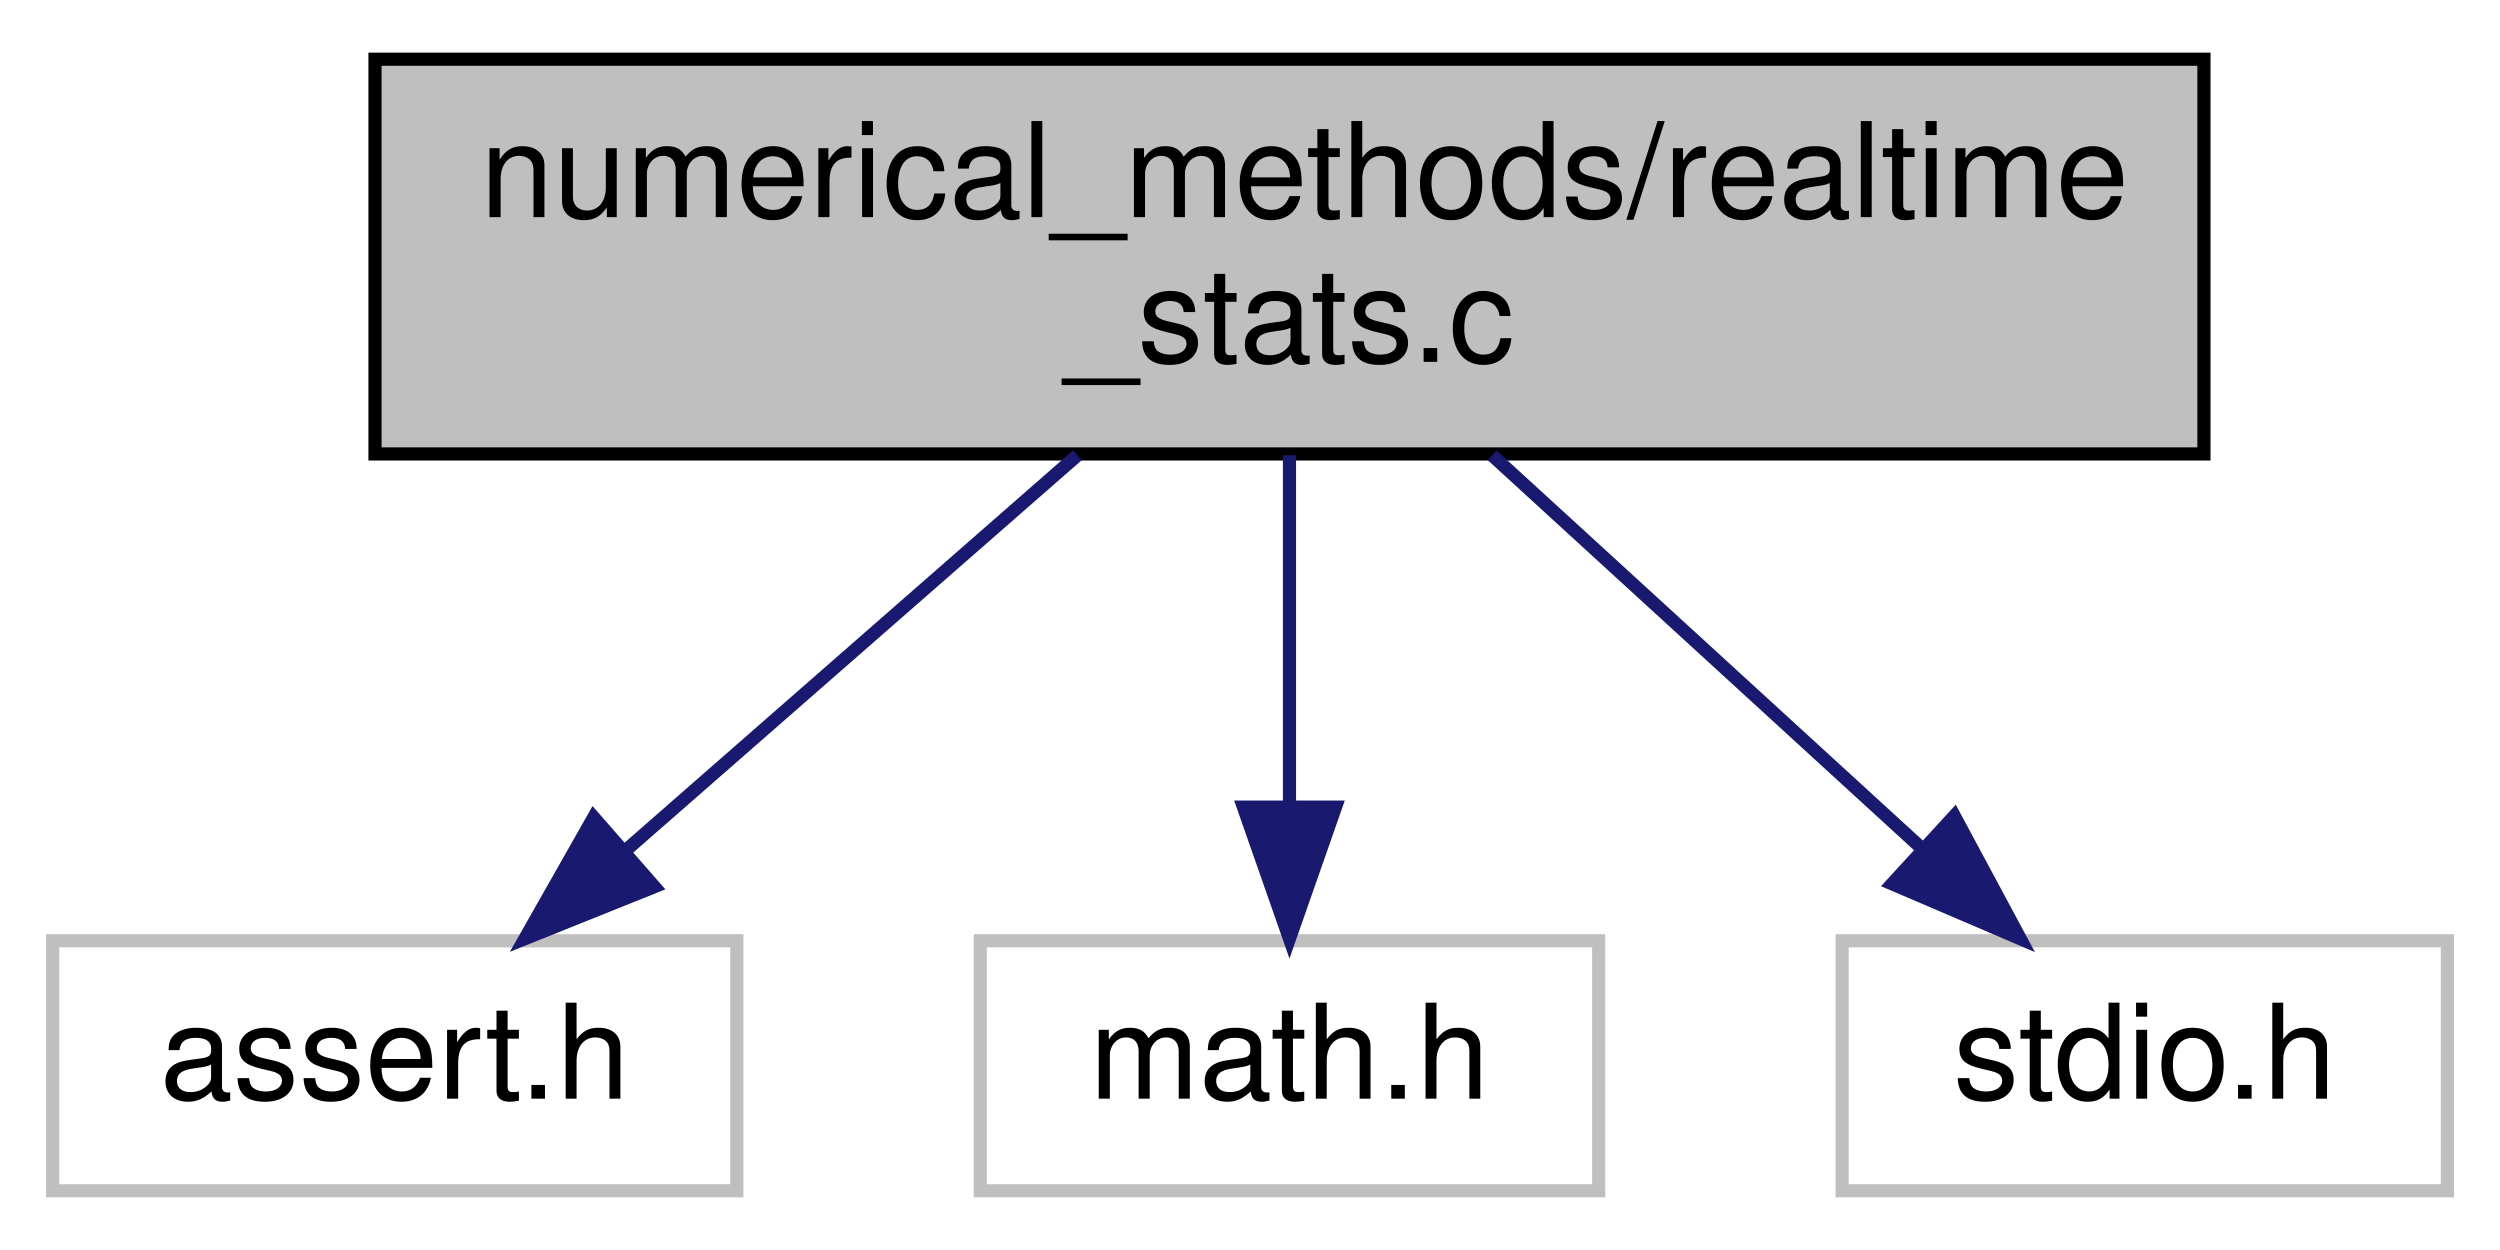
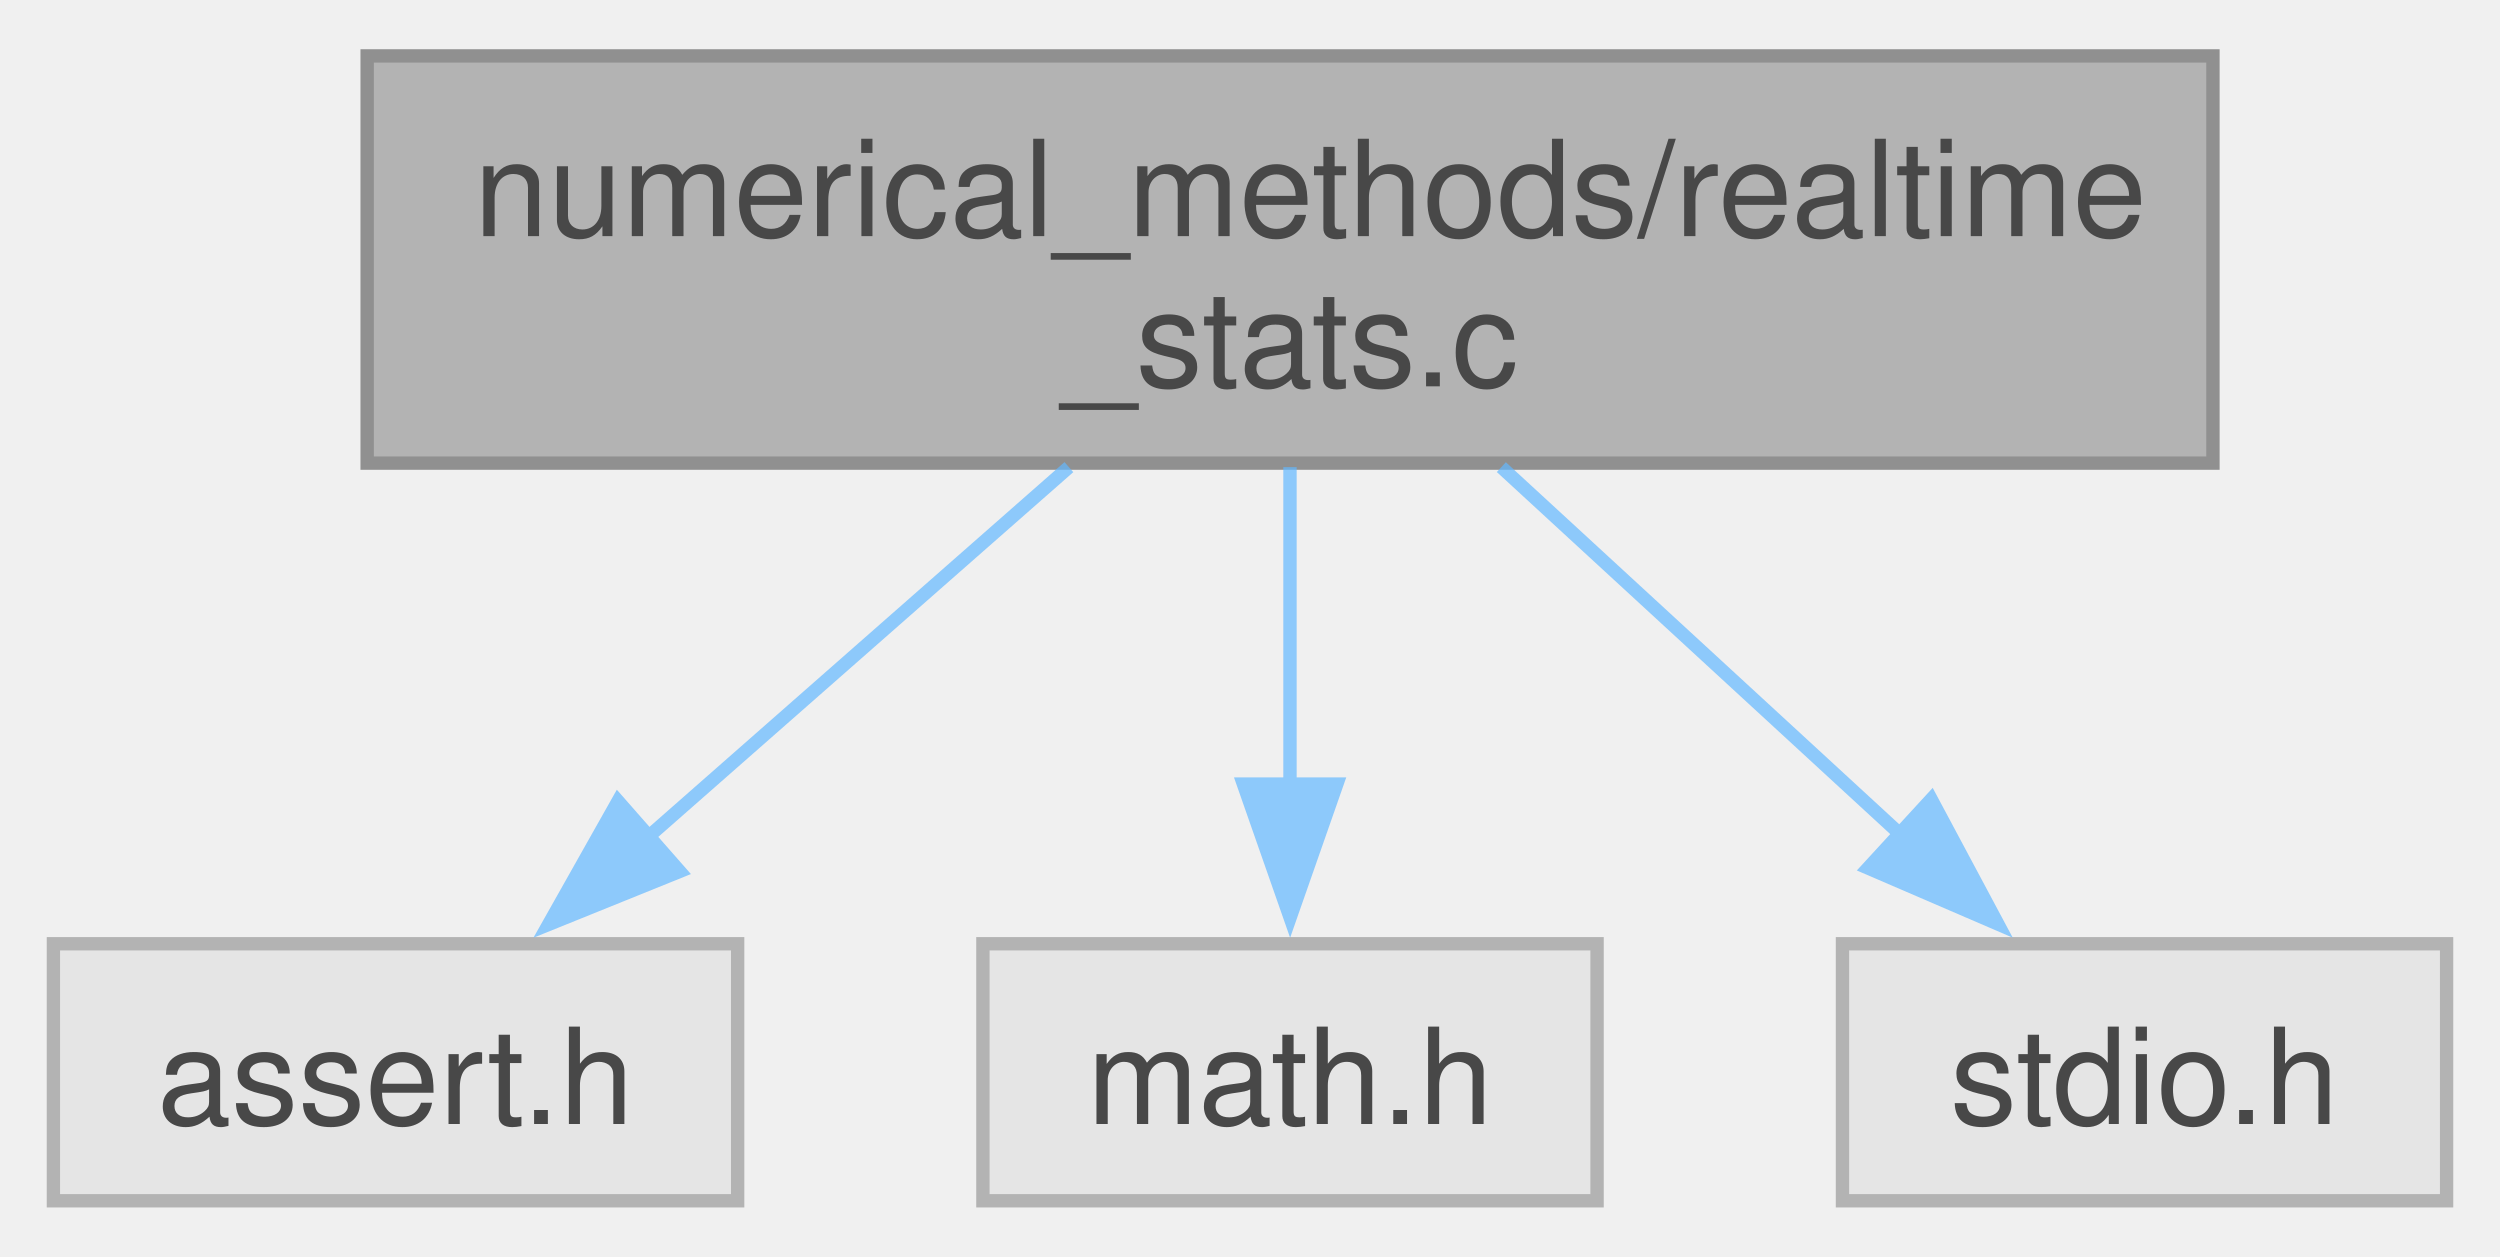
- <svg xmlns="http://www.w3.org/2000/svg" xmlns:xlink="http://www.w3.org/1999/xlink" width="190pt" height="95pt" viewBox="0.00 0.00 190.00 95.00">
-   <g id="graph0" class="graph" transform="scale(1 1) rotate(0) translate(4 91)">
-     <polygon fill="white" stroke="transparent" points="-4,4 -4,-91 186,-91 186,4 -4,4" />
-     <g id="node1" class="node">
-       <g id="a_node1">
-         <a xlink:title="Compute statistics for data entered in rreal-time.">
-           <polygon fill="#bfbfbf" stroke="black" points="24.5,-56.5 24.5,-86.5 163.5,-86.5 163.5,-56.5 24.5,-56.5" />
-           <text text-anchor="start" x="32.5" y="-74.5" font-family="Helvetica,sans-Serif" font-size="10.00">numerical_methods/realtime</text>
-           <text text-anchor="middle" x="94" y="-63.5" font-family="Helvetica,sans-Serif" font-size="10.00">_stats.c</text>
-         </a>
+ <svg xmlns="http://www.w3.org/2000/svg" xmlns:xlink="http://www.w3.org/1999/xlink" width="187pt" height="94pt" viewBox="0.00 0.00 187.25 93.75">
+   <svg id="main" version="1.1" xml:space="preserve">
+     <style type="text/css">
+ .node, .edge {opacity: 0.7;}
+ .node.selected, .edge.selected {opacity: 1;}
+ .edge:hover path { stroke: red; }
+ .edge:hover polygon { stroke: red; fill: red; }
+ </style>
+     <svg id="graph" class="graph">
+       <g id="graph0" class="graph" transform="scale(1 1) rotate(0) translate(4 89.75)">
+         <g id="Node000001" class="node">
+           <g id="a_Node000001">
+             <a xlink:title="Compute statistics for data entered in rreal-time.">
+               <polygon fill="#999999" stroke="#666666" points="161.75,-85.75 23.5,-85.75 23.5,-55.25 161.75,-55.25 161.75,-85.75" />
+               <text text-anchor="start" x="31.5" y="-72.25" font-family="Helvetica,sans-Serif" font-size="10.00">numerical_methods/realtime</text>
+               <text text-anchor="middle" x="92.62" y="-61" font-family="Helvetica,sans-Serif" font-size="10.00">_stats.c</text>
+             </a>
+           </g>
+         </g>
+         <g id="Node000002" class="node">
+           <g id="a_Node000002">
+             <a xlink:title=" ">
+               <polygon fill="#e0e0e0" stroke="#999999" points="51.25,-19.25 0,-19.25 0,0 51.25,0 51.25,-19.25" />
+               <text text-anchor="middle" x="25.62" y="-5.75" font-family="Helvetica,sans-Serif" font-size="10.00">assert.h</text>
+             </a>
+           </g>
+         </g>
+         <g id="edge1_Node000001_Node000002" class="edge">
+           <g id="a_edge1_Node000001_Node000002">
+             <a xlink:title=" ">
+               <path fill="none" stroke="#63b8ff" d="M76.06,-54.95C66.45,-46.5 54.31,-35.83 44.35,-27.08" />
+               <polygon fill="#63b8ff" stroke="#63b8ff" points="46.91,-24.67 37.09,-20.7 42.29,-29.93 46.91,-24.67" />
+             </a>
+           </g>
+         </g>
+         <g id="Node000003" class="node">
+           <g id="a_Node000003">
+             <a xlink:title=" ">
+               <polygon fill="#e0e0e0" stroke="#999999" points="115.62,-19.25 69.62,-19.25 69.62,0 115.62,0 115.62,-19.25" />
+               <text text-anchor="middle" x="92.62" y="-5.75" font-family="Helvetica,sans-Serif" font-size="10.00">math.h</text>
+             </a>
+           </g>
+         </g>
+         <g id="edge2_Node000001_Node000003" class="edge">
+           <g id="a_edge2_Node000001_Node000003">
+             <a xlink:title=" ">
+               <path fill="none" stroke="#63b8ff" d="M92.62,-54.95C92.62,-47.71 92.62,-38.84 92.62,-30.94" />
+               <polygon fill="#63b8ff" stroke="#63b8ff" points="96.13,-31.21 92.63,-21.21 89.13,-31.21 96.13,-31.21" />
+             </a>
+           </g>
+         </g>
+         <g id="Node000004" class="node">
+           <g id="a_Node000004">
+             <a xlink:title=" ">
+               <polygon fill="#e0e0e0" stroke="#999999" points="179.25,-19.25 134,-19.25 134,0 179.25,0 179.25,-19.25" />
+               <text text-anchor="middle" x="156.62" y="-5.75" font-family="Helvetica,sans-Serif" font-size="10.00">stdio.h</text>
+             </a>
+           </g>
+         </g>
+         <g id="edge3_Node000001_Node000004" class="edge">
+           <g id="a_edge3_Node000001_Node000004">
+             <a xlink:title=" ">
+               <path fill="none" stroke="#63b8ff" d="M108.45,-54.95C117.53,-46.59 128.99,-36.05 138.44,-27.35" />
+               <polygon fill="#63b8ff" stroke="#63b8ff" points="140.65,-30.07 145.64,-20.73 135.92,-24.92 140.65,-30.07" />
+             </a>
+           </g>
+         </g>
      </g>
-     </g>
-     <g id="node2" class="node">
-       <g id="a_node2">
-         <a xlink:title=" ">
-           <polygon fill="white" stroke="#bfbfbf" points="0,-0.5 0,-19.5 52,-19.5 52,-0.5 0,-0.5" />
-           <text text-anchor="middle" x="26" y="-7.5" font-family="Helvetica,sans-Serif" font-size="10.00">assert.h</text>
-         </a>
-       </g>
-     </g>
-     <g id="edge1" class="edge">
-       <path fill="none" stroke="midnightblue" d="M77.88,-56.4C67.6,-47.4 54.25,-35.72 43.67,-26.47" />
-       <polygon fill="midnightblue" stroke="midnightblue" points="45.73,-23.61 35.89,-19.66 41.12,-28.88 45.73,-23.61" />
-     </g>
-     <g id="node3" class="node">
-       <g id="a_node3">
-         <a xlink:title=" ">
-           <polygon fill="white" stroke="#bfbfbf" points="70.5,-0.5 70.5,-19.5 117.5,-19.5 117.5,-0.5 70.5,-0.5" />
-           <text text-anchor="middle" x="94" y="-7.5" font-family="Helvetica,sans-Serif" font-size="10.00">math.h</text>
-         </a>
-       </g>
-     </g>
-     <g id="edge2" class="edge">
-       <path fill="none" stroke="midnightblue" d="M94,-56.4C94,-48.47 94,-38.46 94,-29.86" />
-       <polygon fill="midnightblue" stroke="midnightblue" points="97.5,-29.66 94,-19.66 90.5,-29.66 97.5,-29.66" />
-     </g>
-     <g id="node4" class="node">
-       <g id="a_node4">
-         <a xlink:title=" ">
-           <polygon fill="white" stroke="#bfbfbf" points="136,-0.5 136,-19.5 182,-19.5 182,-0.5 136,-0.5" />
-           <text text-anchor="middle" x="159" y="-7.5" font-family="Helvetica,sans-Serif" font-size="10.00">stdio.h</text>
-         </a>
-       </g>
-     </g>
-     <g id="edge3" class="edge">
-       <path fill="none" stroke="midnightblue" d="M109.4,-56.4C119.24,-47.4 131.99,-35.72 142.11,-26.47" />
-       <polygon fill="midnightblue" stroke="midnightblue" points="144.53,-28.99 149.54,-19.66 139.8,-23.83 144.53,-28.99" />
-     </g>
-   </g>
+     </svg>
+   </svg>
+   <style type="text/css">
+ 
+ [data-mouse-over-selected='false'] { opacity: 0.7; }
+ [data-mouse-over-selected='true']  { opacity: 1.0; }
+ 
+ </style>
</svg>
